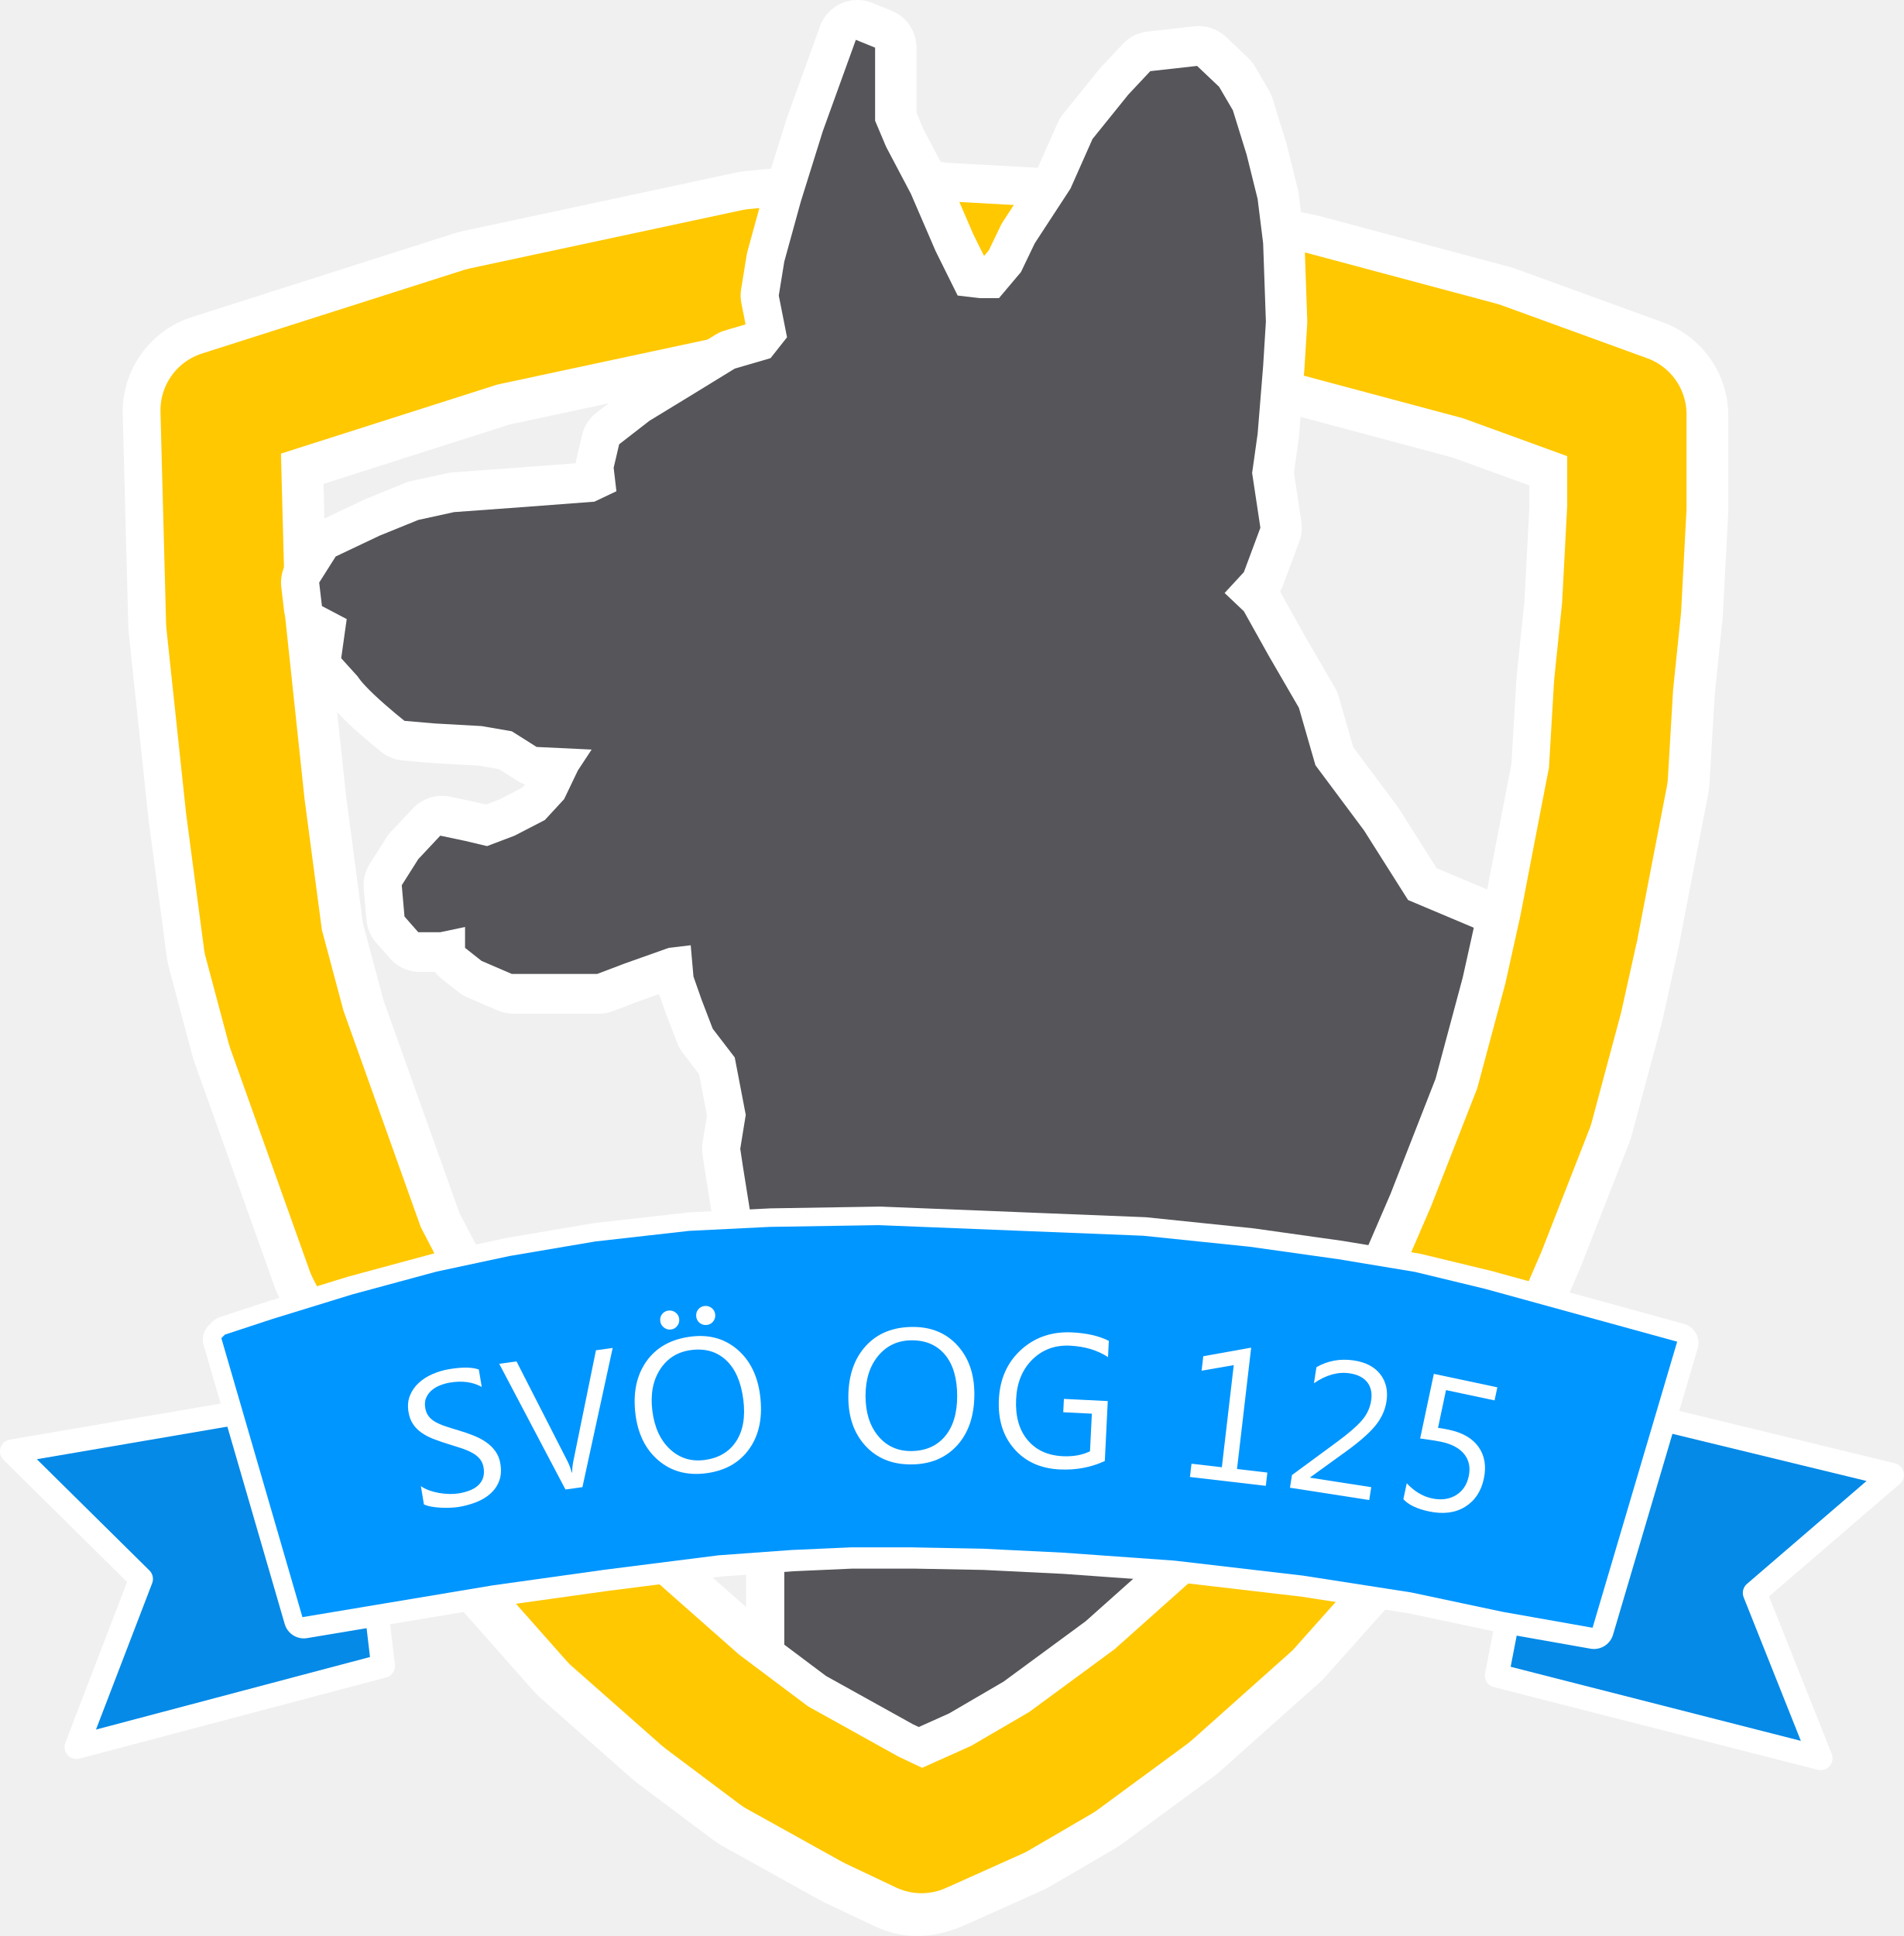
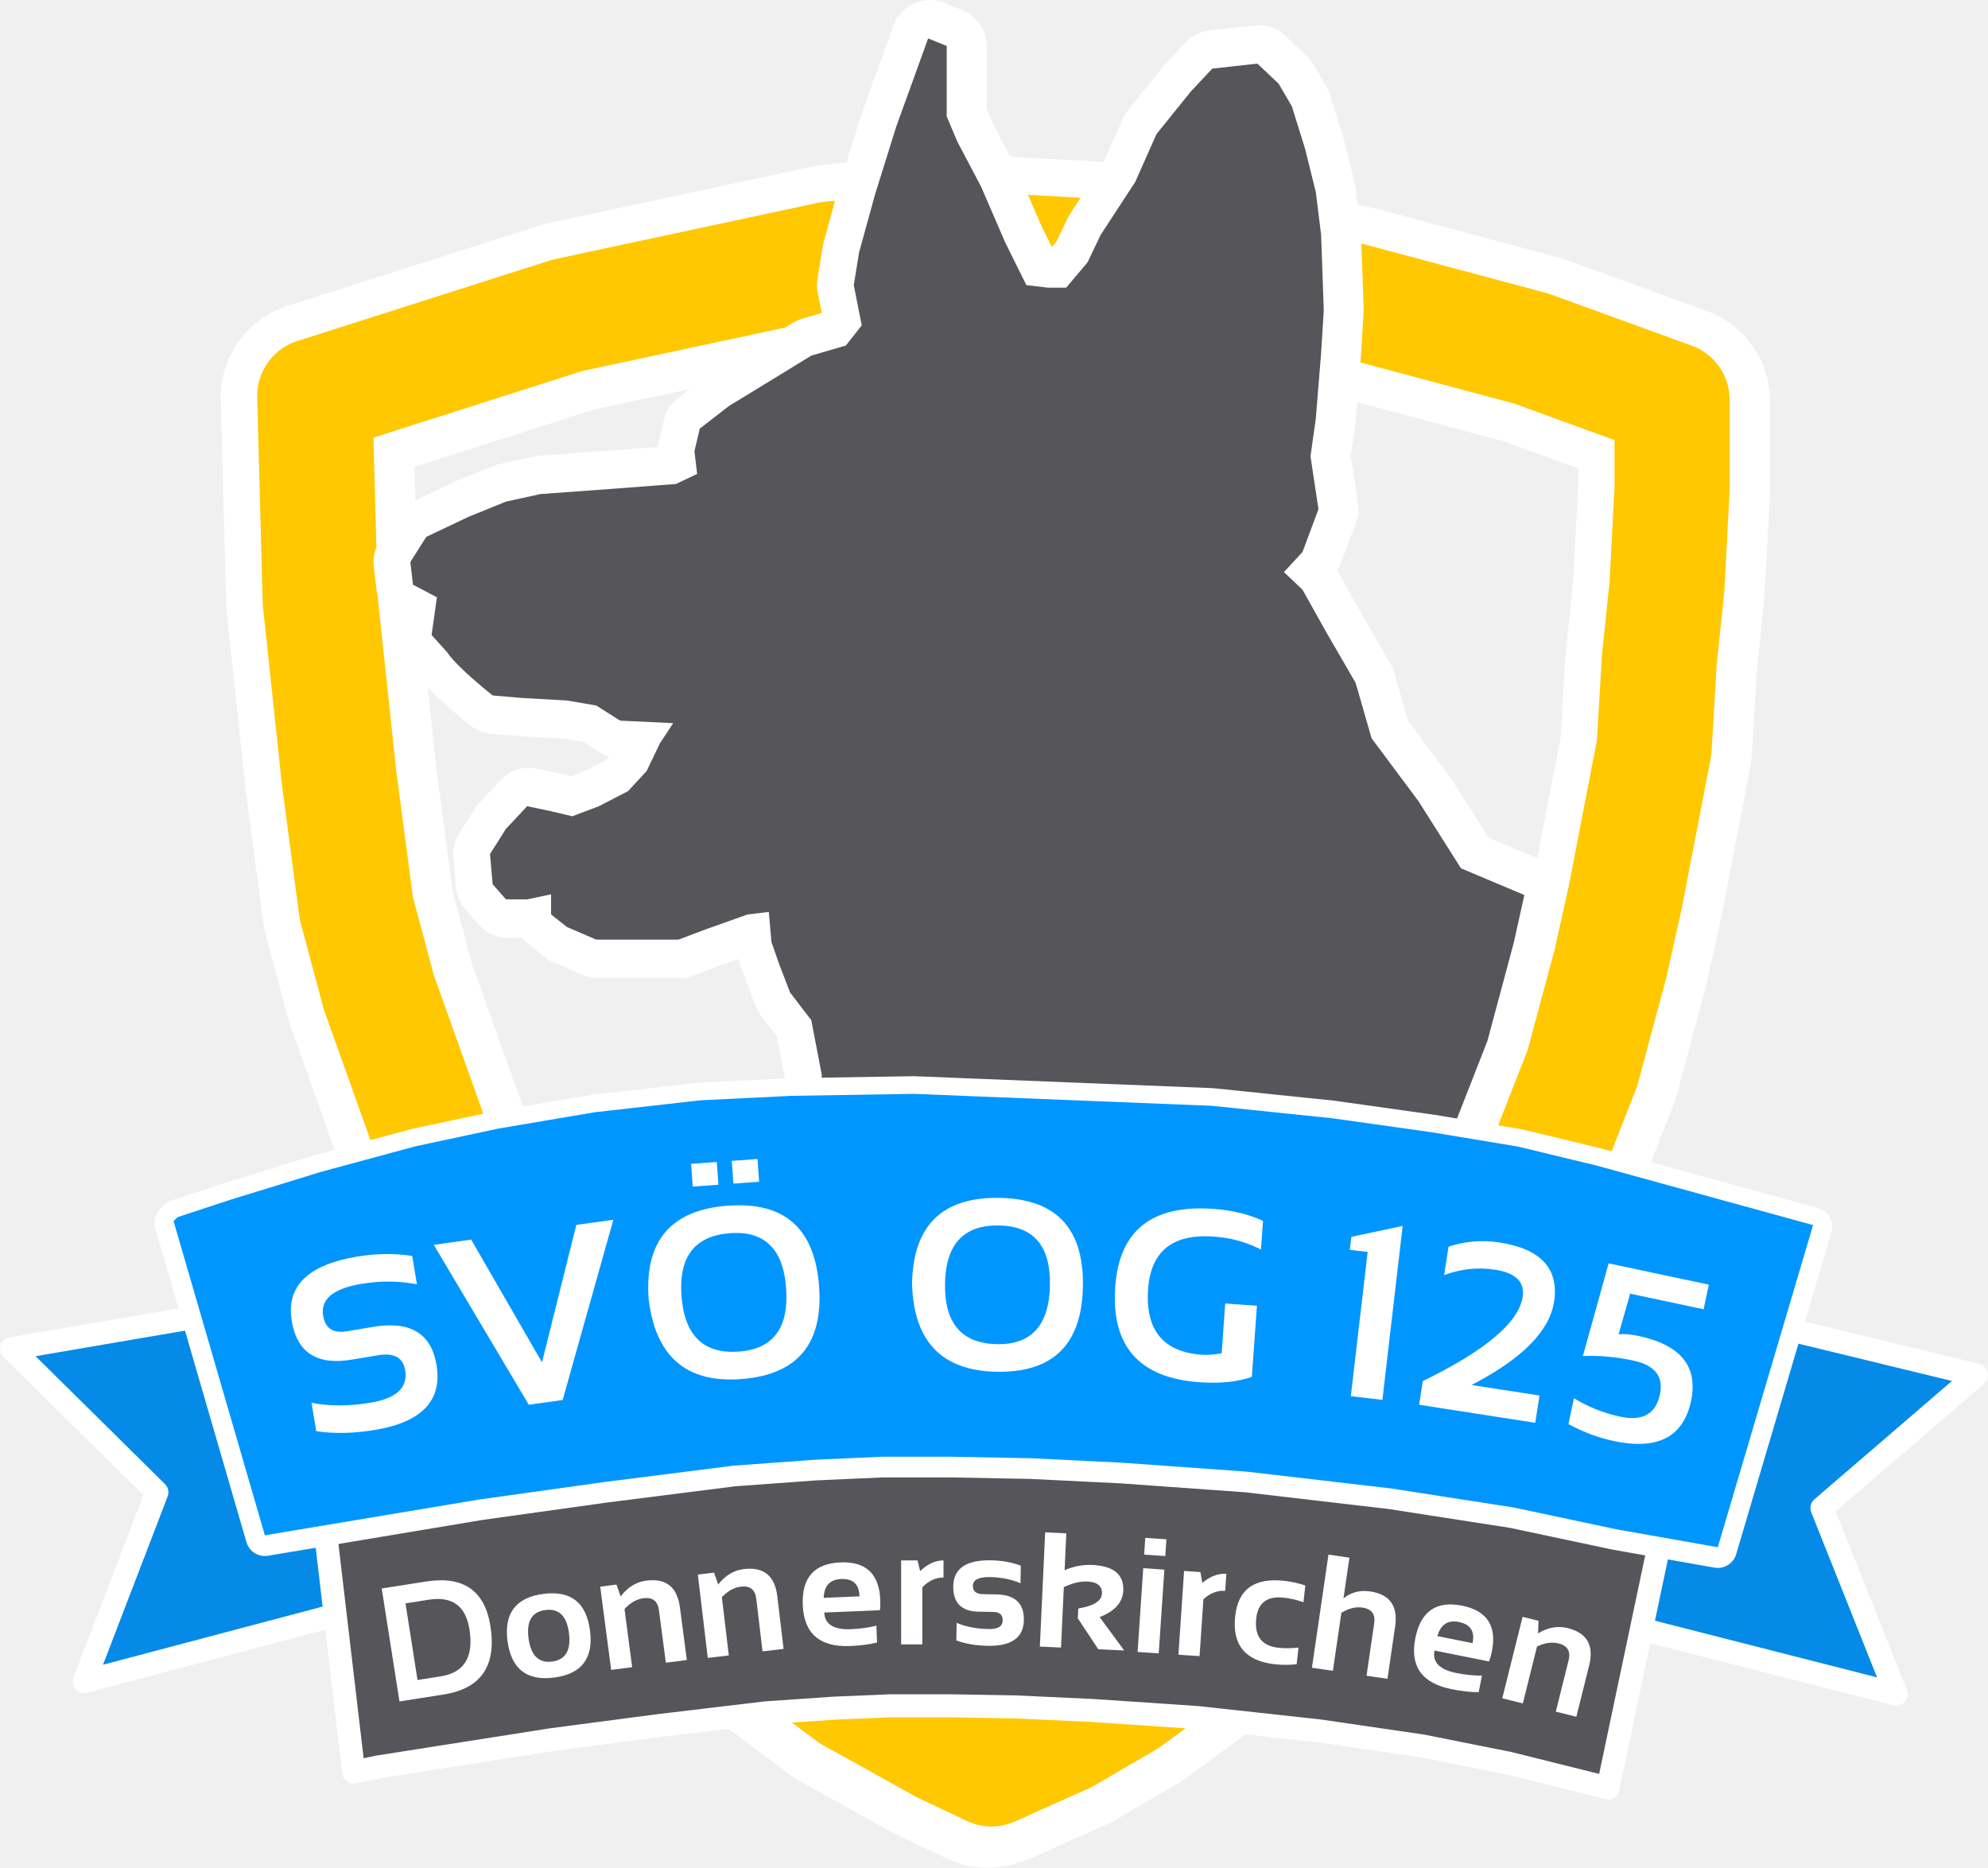
- <svg xmlns="http://www.w3.org/2000/svg" version="1.1" baseProfile="full" width="239.326" height="243.326" viewBox="0 0 239.33 243.33" enable-background="new 0 0 239.33 243.33" xml:space="preserve">
-   <path fill="none" stroke-width="25" stroke-linejoin="round" stroke="#FFFFFF" stroke-opacity="1" d="M 27.921,51.761L 28.628,78.414L 31.087,101.511L 33.337,118.511L 36.254,129.427L 46.254,157.427L 55.254,174.761L 66.754,192.261L 77.087,203.927L 88.42,213.927L 97.754,220.927L 109.754,227.594L 116.087,230.594L 125.754,226.261L 133.754,221.594L 145.087,213.261L 157.42,202.261L 168.42,189.927L 176.42,175.594L 180.754,169.261L 187.087,154.594L 193.087,139.261L 196.754,125.594L 198.754,116.594L 200.42,107.927L 202.42,97.594L 203.087,86.261L 204.087,76.594L 204.754,63.927L 204.754,54.594L 204.754,52.261L 186.42,45.594L 162.754,39.261L 151.087,36.927L 140.754,35.261L 130.087,33.594L 118.087,32.927L 112.42,32.261L 95.087,33.927L 60.837,41.261L 27.921,51.761 Z " />
-   <path fill="none" stroke-width="15" stroke-linejoin="round" stroke="#FFC800" stroke-opacity="1" d="M 27.67,51.578L 28.378,78.231L 30.837,101.329L 33.087,118.329L 36.004,129.245L 46.004,157.245L 55.004,174.579L 66.504,192.079L 76.837,203.745L 88.17,213.745L 97.504,220.745L 109.504,227.412L 115.837,230.412L 125.504,226.079L 133.504,221.412L 144.837,213.079L 157.17,202.079L 168.17,189.745L 176.17,175.412L 180.504,169.079L 186.837,154.412L 192.837,139.079L 196.504,125.412L 198.504,116.412L 200.17,107.745L 202.17,97.412L 202.837,86.079L 203.837,76.412L 204.504,63.745L 204.504,54.412L 204.504,52.079L 186.17,45.412L 162.504,39.079L 150.837,36.745L 140.504,35.079L 129.837,33.412L 117.837,32.745L 112.17,32.079L 94.837,33.745L 60.587,41.079L 27.67,51.578 Z " />
-   <path fill="none" stroke-width="10" stroke-linejoin="round" stroke="#FFFFFF" stroke-opacity="1" d="M 99.217,223.988L 117.292,230.988L 161.528,199.488L 176.749,165.988L 189.628,148.172L 191.019,139.488L 194.73,125.36L 185.505,116.614L 177.203,113.116L 171.668,104.371L 165.556,96.172L 163.48,88.957L 159.675,82.398L 156.562,76.822L 154.14,74.527L 156.562,71.903L 158.637,66.328L 157.599,59.441L 158.291,54.522L 158.983,45.995L 159.329,40.419L 158.983,30.581L 158.291,25.006L 156.908,19.43L 155.178,13.855L 153.448,10.903L 150.681,8.28L 144.8,8.936L 142.032,11.887L 137.535,17.463L 134.767,23.694L 130.27,30.581L 128.54,34.188L 125.773,37.468L 123.351,37.468L 120.584,37.14L 117.816,31.565L 114.703,24.35L 111.589,18.446L 110.206,15.167L 110.206,8.608L 110.206,5.984L 107.784,5L 103.633,16.479L 100.865,25.334L 98.79,32.877L 98.098,37.14L 99.135,42.387L 97.06,45.011L 92.563,46.323L 86.682,49.93L 81.838,52.882L 78.033,55.833L 77.341,58.785L 77.687,61.736L 74.92,63.048L 66.271,63.704L 57.277,64.36L 52.779,65.344L 47.936,67.312L 42.401,69.936L 40.326,73.215L 40.672,76.166L 43.785,77.806L 43.093,82.726L 45.169,85.021C 45.169,85.021 45.515,85.677 47.245,87.317C 48.974,88.957 51.05,90.597 51.05,90.597L 54.855,90.924L 60.736,91.252L 64.541,91.908L 67.655,93.876L 74.574,94.204L 72.844,96.828L 71.114,100.435L 68.693,103.059L 64.887,105.027L 61.428,106.338L 58.66,105.683L 55.547,105.027L 52.779,107.978L 50.704,111.258L 51.05,115.193L 52.779,117.161L 55.547,117.161L 58.66,116.505L 58.66,119.129L 60.736,120.769L 64.541,122.408L 70.077,122.408L 75.266,122.408L 78.725,121.097L 84.26,119.129L 87.028,118.801L 87.374,122.736L 88.411,125.688L 89.795,129.295L 92.563,132.903L 93.946,140.118L 93.254,144.381L 93.6,146.677L 95.33,157.5L 93.946,169.306L 95.33,179.8L 96.714,190.951L 98.79,196.854L 98.79,206.693L 96.945,218.936L 99.217,223.988 Z " />
-   <path fill="#55555A" fill-opacity="1" stroke-width="0.2" stroke-linejoin="round" d="M 99.014,223.994L 117.089,230.994L 161.326,199.494L 176.547,165.994L 189.425,148.178L 190.817,139.494L 194.528,125.366L 185.303,116.62L 177,113.122L 171.465,104.376L 165.354,96.178L 163.278,88.963L 159.473,82.403L 156.359,76.828L 153.938,74.533L 156.359,71.909L 158.435,66.334L 157.397,59.447L 158.089,54.527L 158.781,46.001L 159.127,40.425L 158.781,30.587L 158.089,25.011L 156.705,19.436L 154.976,13.861L 153.246,10.909L 150.478,8.286L 144.597,8.942L 141.83,11.893L 137.333,17.468L 134.565,23.7L 130.068,30.587L 128.338,34.194L 125.571,37.474L 123.149,37.474L 120.381,37.146L 117.614,31.57L 114.501,24.355L 111.387,18.452L 110.003,15.173L 110.003,8.614L 110.003,5.99L 107.582,5.006L 103.43,16.484L 100.663,25.339L 98.587,32.882L 97.895,37.146L 98.933,42.393L 96.858,45.017L 92.36,46.328L 86.479,49.936L 81.636,52.888L 77.831,55.839L 77.139,58.791L 77.485,61.742L 74.717,63.054L 66.069,63.71L 57.074,64.366L 52.577,65.35L 47.734,67.317L 42.199,69.941L 40.123,73.221L 40.469,76.172L 43.583,77.812L 42.891,82.731L 44.967,85.027C 44.967,85.027 45.312,85.683 47.042,87.323C 48.772,88.963 50.847,90.602 50.847,90.602L 54.653,90.93L 60.534,91.258L 64.339,91.914L 67.453,93.882L 74.371,94.21L 72.642,96.834L 70.912,100.441L 68.49,103.065L 64.685,105.032L 61.226,106.344L 58.458,105.688L 55.345,105.032L 52.577,107.984L 50.502,111.264L 50.847,115.199L 52.577,117.167L 55.345,117.167L 58.458,116.511L 58.458,119.135L 60.534,120.774L 64.339,122.414L 69.874,122.414L 75.063,122.414L 78.523,121.102L 84.058,119.135L 86.825,118.807L 87.171,122.742L 88.209,125.694L 89.593,129.301L 92.36,132.909L 93.744,140.124L 93.052,144.387L 93.398,146.683L 95.128,157.505L 93.744,169.312L 95.128,179.806L 96.512,190.957L 98.587,196.86L 98.587,206.699L 96.742,218.942L 99.014,223.994 Z " />
-   <path fill="none" stroke-width="25" stroke-linejoin="round" stroke="#FFFFFF" stroke-opacity="1" d="M 66.016,192.493L 76.349,204.16L 87.682,214.16L 97.016,221.16L 109.016,227.826L 115.349,230.826L 125.016,226.493L 133.016,221.826L 144.349,213.493L 156.682,202.493L 167.682,190.16L 175.682,175.826L 180.016,169.493L 186.349,154.826L 192.349,139.493L 196.016,125.826L 198.016,116.826" />
-   <path fill="none" stroke-width="15" stroke-linejoin="round" stroke="#FFC800" stroke-opacity="1" d="M 66.501,192.117L 76.835,203.784L 88.168,213.784L 97.501,220.784L 109.501,227.451L 115.835,230.451L 125.501,226.117L 133.501,221.451L 144.835,213.117L 157.168,202.117L 168.168,189.784L 176.168,175.451L 180.501,169.117L 186.835,154.451L 192.835,139.117L 196.501,125.451L 198.501,116.451" />
-   <path fill="#058AE7" fill-opacity="1" stroke-width="3" stroke-linejoin="round" stroke="#FFFFFF" stroke-opacity="1" d="M 48.153,209.383L 44.096,175.132L 1.5,182.42L 17.727,198.452L 9.614,219.586L 48.153,209.383 Z " />
-   <path fill="#058AE7" fill-opacity="1" stroke-width="3" stroke-linejoin="round" stroke="#FFFFFF" stroke-opacity="1" d="M 228.857,220.984L 220.579,200.21L 237.826,185.371L 195.052,174.984L 188.153,210.597L 228.857,220.984 Z " />
-   <path fill="#FFFFFF" fill-opacity="1" stroke-width="5" stroke-linejoin="round" stroke="#FFFFFF" stroke-opacity="1" d="M 28,168.358L 38.191,203.424L 48.555,201.694L 62.119,199.429L 76.159,197.466L 90.474,195.653L 99.613,194.988L 107.091,194.655L 114.9,194.655L 123.707,194.821L 133.843,195.32L 147.8,196.319L 163.935,198.201L 177.543,200.314L 189.067,202.758L 200.366,204.756L 211,168.801L 199.884,165.745L 186.858,162.163L 178.042,160.032L 168.396,158.434L 157.272,156.87L 143.871,155.485L 130.025,154.93L 116.9,154.404L 110.638,154.153L 96.955,154.373L 86.819,154.872L 75.021,156.204L 64.221,158.035L 55.029,159.999L 44.447,162.862L 34.355,165.969L 28.443,167.914L 28,168.358 Z " />
-   <path fill="#0096FF" fill-opacity="1" stroke-width="0.2" stroke-linejoin="round" d="M 27.826,168.188L 38.017,203.254L 48.381,201.524L 61.945,199.259L 75.985,197.297L 90.3,195.484L 99.439,194.818L 106.917,194.485L 114.726,194.485L 123.533,194.652L 133.669,195.151L 147.626,196.15L 163.761,198.031L 177.369,200.145L 188.893,202.589L 200.192,204.586L 210.826,168.632L 199.71,165.575L 186.684,161.993L 177.868,159.863L 168.223,158.264L 157.098,156.7L 143.697,155.316L 129.851,154.761L 116.726,154.235L 110.464,153.984L 96.781,154.203L 86.645,154.703L 74.847,156.034L 64.047,157.865L 54.855,159.83L 44.273,162.693L 34.181,165.799L 28.269,167.744" />
+ <svg xmlns="http://www.w3.org/2000/svg" version="1.1" baseProfile="full" width="259" height="243.326" viewBox="0 0 259.00 243.33" enable-background="new 0 0 259.00 243.33" xml:space="preserve">
+   <path fill="none" stroke-width="25" stroke-linejoin="round" stroke="#FFFFFF" stroke-opacity="1" d="M 41.257,51.761L 41.965,78.414L 44.424,101.511L 46.674,118.511L 49.59,129.427L 59.59,157.427L 68.591,174.761L 80.091,192.261L 90.424,203.927L 101.757,213.927L 111.091,220.927L 123.091,227.594L 129.424,230.594L 139.091,226.261L 147.091,221.594L 158.424,213.261L 170.757,202.261L 181.757,189.927L 189.757,175.594L 194.091,169.261L 200.424,154.594L 206.424,139.261L 210.091,125.594L 212.091,116.594L 213.757,107.927L 215.757,97.594L 216.424,86.261L 217.424,76.594L 218.091,63.927L 218.091,54.594L 218.091,52.261L 199.757,45.594L 176.091,39.261L 164.424,36.927L 154.091,35.261L 143.424,33.594L 131.424,32.927L 125.757,32.261L 108.424,33.927L 74.174,41.261L 41.257,51.761 Z " />
+   <path fill="none" stroke-width="15" stroke-linejoin="round" stroke="#FFC800" stroke-opacity="1" d="M 41.007,51.578L 41.715,78.231L 44.174,101.329L 46.424,118.329L 49.34,129.245L 59.34,157.245L 68.341,174.579L 79.841,192.079L 90.174,203.745L 101.507,213.745L 110.84,220.745L 122.84,227.412L 129.174,230.412L 138.84,226.079L 146.84,221.412L 158.174,213.079L 170.507,202.079L 181.507,189.745L 189.507,175.412L 193.84,169.079L 200.174,154.412L 206.174,139.079L 209.84,125.412L 211.84,116.412L 213.507,107.745L 215.507,97.412L 216.174,86.079L 217.174,76.412L 217.84,63.745L 217.84,54.412L 217.84,52.079L 199.507,45.412L 175.84,39.079L 164.174,36.745L 153.84,35.079L 143.174,33.412L 131.174,32.745L 125.507,32.079L 108.174,33.745L 73.924,41.079L 41.007,51.578 Z " />
+   <path fill="none" stroke-width="10" stroke-linejoin="round" stroke="#FFFFFF" stroke-opacity="1" d="M 112.554,223.988L 130.629,230.988L 174.865,199.488L 190.086,165.988L 202.965,148.172L 204.356,139.488L 208.067,125.36L 198.842,116.614L 190.54,113.116L 185.005,104.371L 178.893,96.172L 176.817,88.957L 173.012,82.398L 169.898,76.823L 167.477,74.527L 169.898,71.903L 171.974,66.328L 170.936,59.441L 171.628,54.522L 172.32,45.995L 172.666,40.419L 172.32,30.581L 171.628,25.006L 170.244,19.43L 168.515,13.855L 166.785,10.903L 164.017,8.28L 158.136,8.936L 155.369,11.887L 150.872,17.463L 148.104,23.694L 143.607,30.581L 141.877,34.188L 139.11,37.468L 136.688,37.468L 133.921,37.14L 131.153,31.565L 128.04,24.35L 124.926,18.447L 123.542,15.167L 123.542,8.608L 123.542,5.984L 121.121,5L 116.97,16.479L 114.202,25.334L 112.126,32.877L 111.435,37.14L 112.472,42.387L 110.397,45.011L 105.9,46.323L 100.018,49.93L 95.175,52.882L 91.37,55.833L 90.678,58.785L 91.024,61.737L 88.257,63.048L 79.608,63.704L 70.614,64.36L 66.116,65.344L 61.273,67.312L 55.738,69.935L 53.663,73.215L 54.008,76.167L 57.122,77.806L 56.43,82.726L 58.506,85.021C 58.506,85.021 58.852,85.677 60.581,87.317C 62.311,88.957 64.387,90.597 64.387,90.597L 68.192,90.925L 74.073,91.252L 77.878,91.908L 80.992,93.876L 87.911,94.204L 86.181,96.828L 84.451,100.435L 82.03,103.059L 78.224,105.027L 74.765,106.338L 71.997,105.683L 68.884,105.027L 66.116,107.978L 64.041,111.258L 64.387,115.193L 66.116,117.161L 68.884,117.161L 71.997,116.505L 71.997,119.129L 74.073,120.768L 77.878,122.408L 83.413,122.408L 88.602,122.408L 92.062,121.096L 97.597,119.129L 100.364,118.801L 100.71,122.736L 101.748,125.688L 103.132,129.295L 105.9,132.903L 107.283,140.118L 106.591,144.381L 106.937,146.677L 108.667,157.499L 107.283,169.306L 108.667,179.8L 110.051,190.951L 112.126,196.854L 112.126,206.693L 110.281,218.936L 112.554,223.988 Z " />
+   <path fill="#55555A" fill-opacity="1" stroke-width="0.2" stroke-linejoin="round" d="M 112.351,223.994L 130.426,230.994L 174.663,199.494L 189.884,165.994L 202.762,148.178L 204.153,139.494L 207.865,125.366L 198.64,116.62L 190.337,113.122L 184.802,104.377L 178.691,96.178L 176.615,88.963L 172.81,82.404L 169.696,76.828L 167.275,74.533L 169.696,71.909L 171.772,66.334L 170.734,59.447L 171.426,54.527L 172.118,46.001L 172.464,40.425L 172.118,30.587L 171.426,25.011L 170.042,19.436L 168.312,13.861L 166.583,10.909L 163.815,8.286L 157.934,8.942L 155.167,11.893L 150.669,17.468L 147.902,23.7L 143.405,30.587L 141.675,34.194L 138.907,37.474L 136.486,37.474L 133.718,37.146L 130.951,31.571L 127.837,24.355L 124.724,18.452L 123.34,15.173L 123.34,8.614L 123.34,5.99L 120.919,5.006L 116.767,16.484L 114,25.339L 111.924,32.882L 111.232,37.146L 112.27,42.393L 110.194,45.017L 105.697,46.329L 99.816,49.936L 94.973,52.888L 91.168,55.839L 90.476,58.791L 90.822,61.742L 88.054,63.054L 79.406,63.71L 70.411,64.366L 65.914,65.35L 61.071,67.318L 55.536,69.941L 53.46,73.221L 53.806,76.172L 56.919,77.812L 56.228,82.731L 58.303,85.027C 58.303,85.027 58.649,85.683 60.379,87.323C 62.109,88.963 64.184,90.603 64.184,90.603L 67.99,90.93L 73.871,91.258L 77.676,91.914L 80.789,93.882L 87.708,94.21L 85.978,96.834L 84.249,100.441L 81.827,103.065L 78.022,105.032L 74.562,106.344L 71.795,105.688L 68.681,105.032L 65.914,107.984L 63.838,111.264L 64.184,115.199L 65.914,117.167L 68.681,117.167L 71.795,116.511L 71.795,119.135L 73.871,120.774L 77.676,122.414L 83.211,122.414L 88.4,122.414L 91.859,121.102L 97.395,119.135L 100.162,118.807L 100.508,122.742L 101.546,125.694L 102.93,129.301L 105.697,132.909L 107.081,140.124L 106.389,144.387L 106.735,146.683L 108.465,157.505L 107.081,169.312L 108.465,179.806L 109.848,190.957L 111.924,196.86L 111.924,206.699L 110.079,218.942L 112.351,223.994 Z " />
+   <path fill="none" stroke-width="25" stroke-linejoin="round" stroke="#FFFFFF" stroke-opacity="1" d="M 79.353,192.493L 89.686,204.16L 101.019,214.16L 110.353,221.16L 122.353,227.826L 128.686,230.826L 138.353,226.493L 146.353,221.826L 157.686,213.493L 170.019,202.493L 181.019,190.16L 189.019,175.826L 193.352,169.493L 199.686,154.826L 205.686,139.493L 209.352,125.826L 211.352,116.826" />
+   <path fill="none" stroke-width="15" stroke-linejoin="round" stroke="#FFC800" stroke-opacity="1" d="M 79.838,192.117L 90.171,203.784L 101.505,213.784L 110.838,220.784L 122.838,227.451L 129.172,230.451L 138.838,226.117L 146.838,221.451L 158.172,213.117L 170.505,202.117L 181.505,189.784L 189.505,175.451L 193.838,169.117L 200.172,154.451L 206.172,139.117L 209.838,125.451L 211.838,116.451" />
+   <path fill="#058AE7" fill-opacity="1" stroke-width="3" stroke-linejoin="round" stroke="#FFFFFF" stroke-opacity="1" d="M 55.954,207.17L 51.218,167.191L 1.5,175.698L 20.44,194.411L 10.97,219.078L 55.954,207.17 Z " />
+   <path fill="#058AE7" fill-opacity="1" stroke-width="3" stroke-linejoin="round" stroke="#FFFFFF" stroke-opacity="1" d="M 247.032,220.71L 237.368,196.462L 257.5,179.142L 207.573,167.018L 199.521,208.586L 247.032,220.71 Z " />
+   <path fill="#55555A" fill-opacity="1" stroke-width="3" stroke-linejoin="round" stroke="#FFFFFF" stroke-opacity="1" d="M 42.127,197.281L 46.075,230.865L 49.297,230.191L 50.639,229.98L 51.71,229.812L 52.905,229.624L 54.395,229.39L 56.197,229.107L 57.669,228.875L 58.608,228.728L 62.79,228.071L 71.927,226.636L 85.713,224.823L 99.77,223.148L 108.743,222.532L 116.085,222.225L 123.754,222.225L 132.401,222.379L 142.354,222.84L 156.059,223.763L 171.902,225.501L 185.264,227.454L 196.579,229.711L 209.486,232.931L 217.186,196.413L 208.386,192.894L 194.307,190.474L 185.754,190.237L 176.283,188.76L 165.359,187.315L 152.2,186.036L 138.605,185.524L 125.718,185.038L 119.569,184.806L 106.133,185.009L 96.18,185.47L 84.596,186.7L 73.991,188.392L 64.965,190.207L 54.396,191.134L 44.717,192.894L 41.637,195.093C 41.099,195.268 42.118,197.292 42.127,197.281 Z " />
+   <path fill="#FFFFFF" fill-opacity="1" stroke-width="5" stroke-linejoin="round" stroke="#FFFFFF" stroke-opacity="1" d="M 22.611,159.284L 34.507,200.214L 46.603,198.194L 62.435,195.551L 78.823,193.26L 95.532,191.144L 106.199,190.367L 114.927,189.978L 124.042,189.978L 134.321,190.173L 146.152,190.756L 162.444,191.921L 181.277,194.118L 197.16,196.584L 210.61,199.437L 223.798,201.768L 236.211,159.802L 223.236,156.234L 208.032,152.053L 197.742,149.567L 186.484,147.7L 173.499,145.875L 157.857,144.259L 141.696,143.612L 126.377,142.998L 119.067,142.705L 103.096,142.961L 91.265,143.544L 77.495,145.098L 64.888,147.235L 54.16,149.528L 41.809,152.87L 30.028,156.496L 23.129,158.766L 22.611,159.284 Z " />
+   <path fill="#0096FF" fill-opacity="1" stroke-width="0.2" stroke-linejoin="round" d="M 22.611,159.086L 34.507,200.016L 39.896,199.116L 46.603,197.996L 54.835,196.622L 62.435,195.353L 78.823,193.062L 95.532,190.946L 106.199,190.169L 114.927,189.78L 124.042,189.78L 134.321,189.975L 146.152,190.557L 162.444,191.723L 181.277,193.92L 197.16,196.386L 210.61,199.239L 223.799,201.57L 236.211,159.604L 223.236,156.036L 208.032,151.855L 197.742,149.369L 186.484,147.502L 173.499,145.677L 157.857,144.061L 141.696,143.414L 126.377,142.8L 119.067,142.507L 103.096,142.763L 91.265,143.346L 77.495,144.9L 64.888,147.037L 54.16,149.33L 41.809,152.671L 30.028,156.298L 23.129,158.568" />
  <g>
-     <path fill="#FFFFFF" fill-opacity="1" stroke-width="0.2" stroke-linejoin="round" d="M 53.288,189.081L 52.906,186.791C 53.212,187.004 53.567,187.182 53.968,187.327C 54.37,187.471 54.786,187.58 55.217,187.652C 55.647,187.725 56.074,187.766 56.497,187.775C 56.921,187.784 57.306,187.76 57.654,187.702C 58.855,187.501 59.714,187.124 60.229,186.57C 60.745,186.017 60.932,185.313 60.789,184.46C 60.715,184.016 60.551,183.646 60.298,183.348C 60.044,183.051 59.72,182.796 59.326,182.583C 58.932,182.37 58.475,182.178 57.956,182.007C 57.437,181.837 56.879,181.661 56.281,181.479C 55.65,181.283 55.057,181.078 54.503,180.863C 53.949,180.649 53.455,180.393 53.022,180.096C 52.588,179.798 52.226,179.439 51.937,179.018C 51.648,178.598 51.452,178.081 51.349,177.466C 51.224,176.714 51.283,176.032 51.526,175.42C 51.77,174.808 52.136,174.276 52.623,173.825C 53.11,173.373 53.689,173.001 54.36,172.708C 55.031,172.414 55.73,172.207 56.458,172.086C 58.115,171.809 59.359,171.826 60.192,172.135L 60.557,174.321C 59.441,173.696 58.112,173.513 56.568,173.771C 56.141,173.842 55.722,173.959 55.311,174.121C 54.9,174.283 54.545,174.496 54.246,174.759C 53.948,175.022 53.721,175.333 53.566,175.694C 53.411,176.054 53.372,176.468 53.45,176.937C 53.521,177.359 53.661,177.71 53.872,177.99C 54.082,178.271 54.364,178.511 54.716,178.712C 55.069,178.913 55.489,179.095 55.975,179.259C 56.461,179.422 57.019,179.597 57.648,179.784C 58.295,179.975 58.914,180.186 59.503,180.419C 60.092,180.651 60.621,180.93 61.091,181.254C 61.561,181.579 61.953,181.959 62.269,182.394C 62.585,182.829 62.795,183.354 62.897,183.967C 63.033,184.781 62.986,185.497 62.756,186.114C 62.525,186.732 62.165,187.263 61.674,187.708C 61.183,188.152 60.591,188.512 59.898,188.789C 59.206,189.066 58.461,189.27 57.664,189.403C 57.398,189.448 57.066,189.48 56.669,189.499C 56.272,189.519 55.863,189.518 55.441,189.499C 55.02,189.479 54.617,189.435 54.233,189.366C 53.849,189.297 53.534,189.202 53.288,189.081 Z " />
-     <path fill="#FFFFFF" fill-opacity="1" stroke-width="0.2" stroke-linejoin="round" d="M 77.016,169.419L 73.214,186.914L 71.082,187.212L 62.755,171.413L 64.927,171.109L 71.34,183.663C 71.545,184.068 71.725,184.544 71.88,185.09L 71.924,185.084C 71.922,184.612 71.978,184.096 72.094,183.534L 74.914,169.713L 77.016,169.419 Z " />
-     <path fill="#FFFFFF" fill-opacity="1" stroke-width="0.2" stroke-linejoin="round" d="M 88.732,185.173C 86.376,185.471 84.391,184.935 82.777,183.564C 81.163,182.194 80.199,180.267 79.885,177.785C 79.547,175.116 79.999,172.896 81.243,171.124C 82.487,169.353 84.352,168.309 86.84,167.994C 89.134,167.704 91.08,168.241 92.678,169.606C 94.276,170.971 95.233,172.899 95.548,175.389C 95.891,178.095 95.443,180.326 94.205,182.081C 92.967,183.837 91.143,184.867 88.732,185.173 Z M 86.909,169.679C 85.196,169.896 83.884,170.709 82.975,172.116C 82.066,173.524 81.743,175.264 82.005,177.335C 82.267,179.403 82.999,181.002 84.202,182.131C 85.405,183.26 86.846,183.718 88.525,183.506C 90.315,183.279 91.65,182.499 92.53,181.165C 93.409,179.831 93.712,178.083 93.438,175.921C 93.157,173.703 92.439,172.053 91.284,170.97C 90.129,169.886 88.67,169.456 86.909,169.679 Z M 88.862,166.529C 88.537,166.57 88.243,166.492 87.98,166.296C 87.717,166.1 87.563,165.829 87.519,165.482C 87.477,165.144 87.555,164.848 87.753,164.594C 87.951,164.34 88.212,164.192 88.534,164.151C 88.876,164.108 89.179,164.186 89.442,164.386C 89.706,164.585 89.859,164.85 89.9,165.18C 89.942,165.512 89.865,165.809 89.667,166.071C 89.47,166.333 89.201,166.486 88.862,166.529 Z M 84.356,167.099C 84.022,167.142 83.721,167.059 83.455,166.851C 83.19,166.642 83.036,166.377 82.996,166.055C 82.953,165.717 83.031,165.421 83.229,165.167C 83.427,164.913 83.69,164.765 84.017,164.723C 84.345,164.682 84.643,164.76 84.911,164.96C 85.18,165.159 85.335,165.423 85.376,165.753C 85.419,166.085 85.338,166.383 85.136,166.645C 84.934,166.908 84.674,167.059 84.356,167.099 Z " />
-     <path fill="#FFFFFF" fill-opacity="1" stroke-width="0.2" stroke-linejoin="round" d="M 114.488,184.059C 112.113,184.059 110.212,183.277 108.783,181.715C 107.354,180.152 106.64,178.12 106.64,175.618C 106.64,172.927 107.368,170.782 108.824,169.181C 110.28,167.579 112.262,166.779 114.77,166.779C 117.082,166.779 118.945,167.556 120.359,169.111C 121.773,170.666 122.48,172.699 122.48,175.209C 122.48,177.936 121.755,180.093 120.307,181.679C 118.858,183.266 116.918,184.059 114.488,184.059 Z M 114.627,168.459C 112.9,168.459 111.497,169.1 110.418,170.382C 109.339,171.665 108.8,173.35 108.8,175.438C 108.8,177.522 109.325,179.201 110.377,180.472C 111.428,181.743 112.8,182.379 114.492,182.379C 116.297,182.379 117.72,181.772 118.76,180.56C 119.8,179.348 120.32,177.651 120.32,175.471C 120.32,173.236 119.815,171.509 118.805,170.289C 117.795,169.069 116.402,168.459 114.627,168.459 Z " />
-     <path fill="#FFFFFF" fill-opacity="1" stroke-width="0.2" stroke-linejoin="round" d="M 138.879,183.628C 137.147,184.436 135.25,184.79 133.188,184.688C 130.79,184.57 128.889,183.706 127.484,182.096C 126.079,180.486 125.439,178.415 125.564,175.883C 125.691,173.299 126.624,171.219 128.363,169.642C 130.101,168.066 132.241,167.34 134.783,167.466C 136.626,167.557 138.159,167.911 139.383,168.529L 139.282,170.571C 137.961,169.705 136.37,169.226 134.509,169.134C 132.627,169.042 131.051,169.618 129.784,170.863C 128.516,172.109 127.831,173.769 127.729,175.844C 127.623,177.984 128.097,179.692 129.149,180.969C 130.201,182.246 131.68,182.932 133.585,183.026C 134.891,183.09 136.035,182.885 137.017,182.41L 137.25,177.679L 133.654,177.502L 133.737,175.824L 139.25,176.096L 138.879,183.628 Z " />
-     <path fill="#FFFFFF" fill-opacity="1" stroke-width="0.2" stroke-linejoin="round" d="M 159.116,186.751L 149.581,185.639L 149.776,183.97L 153.59,184.415L 155.087,171.579L 151.045,172.278L 151.257,170.461L 157.276,169.381L 155.497,184.637L 159.311,185.082L 159.116,186.751 Z " />
-     <path fill="#FFFFFF" fill-opacity="1" stroke-width="0.2" stroke-linejoin="round" d="M 172.117,188.535L 162.156,186.988L 162.403,185.398L 168.016,181.268C 169.447,180.218 170.491,179.32 171.15,178.575C 171.808,177.829 172.21,176.987 172.356,176.048C 172.502,175.11 172.343,174.341 171.879,173.743C 171.415,173.145 170.683,172.768 169.683,172.612C 168.215,172.385 166.71,172.798 165.168,173.854L 165.481,171.835C 166.93,171.01 168.51,170.73 170.222,170.996C 171.697,171.225 172.795,171.806 173.515,172.737C 174.236,173.669 174.492,174.809 174.282,176.158C 174.116,177.23 173.658,178.231 172.911,179.161C 172.163,180.091 170.907,181.194 169.142,182.471L 164.697,185.682L 164.69,185.727L 172.368,186.919L 172.117,188.535 Z " />
-     <path fill="#FFFFFF" fill-opacity="1" stroke-width="0.2" stroke-linejoin="round" d="M 176.409,188.424L 176.832,186.428C 177.786,187.448 178.841,188.081 179.998,188.327C 181.157,188.572 182.161,188.441 183.009,187.932C 183.856,187.423 184.396,186.626 184.626,185.54C 184.855,184.459 184.67,183.538 184.069,182.778C 183.469,182.019 182.49,181.495 181.133,181.207C 180.673,181.109 179.801,180.973 178.517,180.798L 180.239,172.676L 188.222,174.369L 187.873,176.012L 181.769,174.718L 180.763,179.461C 181.266,179.535 181.728,179.616 182.149,179.705C 183.878,180.072 185.121,180.801 185.879,181.892C 186.636,182.982 186.851,184.302 186.523,185.85C 186.183,187.452 185.395,188.633 184.159,189.393C 182.923,190.153 181.409,190.343 179.617,189.963C 178.105,189.642 177.036,189.129 176.409,188.424 Z " />
+     <path fill="#FFFFFF" fill-opacity="1" stroke-width="0.2" stroke-linejoin="round" d="M 41.201,186.455L 40.584,182.756C 42.931,183.209 45.495,183.203 48.276,182.739C 51.659,182.174 53.162,180.762 52.785,178.504C 52.511,176.86 51.335,176.211 49.257,176.558L 45.804,177.134C 41.294,177.888 38.695,176.209 38.009,172.099C 37.254,167.579 40.089,164.782 46.514,163.709C 48.979,163.298 51.376,163.268 53.702,163.62L 54.319,167.318C 51.976,166.865 49.571,166.844 47.105,167.255C 43.407,167.873 41.737,169.26 42.097,171.417C 42.372,173.061 43.402,173.734 45.187,173.436L 48.639,172.859C 53.44,172.058 56.183,173.712 56.869,177.822C 57.641,182.445 54.974,185.266 48.868,186.285C 46.087,186.749 43.531,186.806 41.201,186.455 Z " />
+     <path fill="#FFFFFF" fill-opacity="1" stroke-width="0.2" stroke-linejoin="round" d="M 79.909,158.905L 73.302,182.39L 68.89,183.007L 56.512,162.175L 61.384,161.494L 70.611,177.481L 75.081,159.58L 79.909,158.905 Z " />
+     <path fill="#FFFFFF" fill-opacity="1" stroke-width="0.2" stroke-linejoin="round" d="M 88.782,168.81C 89.16,173.993 91.649,176.416 96.251,176.081C 100.739,175.754 102.794,172.999 102.416,167.816C 102.045,162.716 99.615,160.33 95.127,160.657C 90.526,160.992 88.411,163.71 88.782,168.81 Z M 84.506,169.216C 83.955,161.663 87.409,157.615 94.865,157.072C 102.213,156.536 106.161,160.045 106.712,167.599C 107.259,175.109 103.859,179.131 96.512,179.667C 89.387,180.186 85.385,176.702 84.506,169.216 Z M 98.684,150.993L 98.9,153.955L 95.549,154.199L 95.333,151.237L 98.684,150.993 Z M 93.383,151.379L 93.599,154.341L 90.253,154.585L 90.037,151.623L 93.383,151.379 Z " />
+     <path fill="#FFFFFF" fill-opacity="1" stroke-width="0.2" stroke-linejoin="round" d="M 123.119,167.19C 123.02,172.386 125.278,175.028 129.89,175.115C 134.389,175.2 136.688,172.645 136.786,167.449C 136.883,162.336 134.682,159.738 130.182,159.653C 125.57,159.565 123.215,162.078 123.119,167.19 Z M 118.823,167.204C 118.966,159.632 122.775,155.917 130.25,156.058C 137.616,156.198 141.227,160.053 141.084,167.625C 140.941,175.154 137.188,178.849 129.822,178.709C 122.68,178.574 119.014,174.739 118.823,167.204 Z " />
+     <path fill="#FFFFFF" fill-opacity="1" stroke-width="0.2" stroke-linejoin="round" d="M 163.092,179.375C 161.24,180.034 158.963,180.267 156.26,180.074C 148.396,179.511 144.742,175.36 145.296,167.62C 145.82,160.295 150.081,156.919 158.081,157.491C 160.521,157.666 162.676,158.186 164.546,159.052L 164.278,162.792C 162.416,161.823 160.368,161.259 158.134,161.099C 152.784,160.716 149.933,162.992 149.58,167.926C 149.197,173.276 151.531,176.131 156.581,176.493C 157.329,176.546 158.189,176.482 159.161,176.301L 159.625,169.818L 163.755,170.113L 163.092,179.375 Z " />
+     <path fill="#FFFFFF" fill-opacity="1" stroke-width="0.2" stroke-linejoin="round" d="M 175.989,181.893L 178.18,163.1L 175.856,162.829L 176.054,161.136L 182.744,159.711L 180.101,182.372L 175.989,181.893 Z " />
+     <path fill="#FFFFFF" fill-opacity="1" stroke-width="0.2" stroke-linejoin="round" d="M 184.888,183.011L 185.368,179.923C 193.521,175.951 197.855,172.301 198.372,168.974C 198.675,167.021 197.488,165.836 194.81,165.42C 192.547,165.069 190.325,165.302 188.144,166.121L 188.719,162.415C 190.885,161.699 193.099,161.517 195.362,161.868C 200.767,162.707 203.134,165.288 202.463,169.609C 201.871,173.42 198.29,177.029 191.72,180.434L 200.568,181.808L 200.017,185.361L 184.888,183.011 Z " />
+     <path fill="#FFFFFF" fill-opacity="1" stroke-width="0.2" stroke-linejoin="round" d="M 209.577,164.592L 222.632,167.361L 221.951,170.57L 212.379,168.539L 210.872,173.842C 211.502,173.744 212.372,173.813 213.481,174.048C 218.985,175.215 221.261,178.041 220.311,182.524C 219.317,187.21 215.967,188.948 210.26,187.738C 208.222,187.305 206.249,186.568 204.34,185.526L 205.054,182.161C 206.94,183.307 208.953,184.107 211.092,184.561C 213.998,185.177 215.721,184.212 216.261,181.665C 216.758,179.321 215.604,177.851 212.8,177.256C 210.508,176.77 208.315,176.571 206.221,176.658L 209.577,164.592 Z " />
+   </g>
+   <g>
+     <path fill="#FFFFFF" fill-opacity="1" stroke-width="0.32" stroke-linejoin="round" d="M 57.431,218.389C 60.483,217.909 61.726,215.873 61.162,212.279C 60.681,209.219 58.915,207.928 55.864,208.408L 52.828,208.885L 54.395,218.866L 57.431,218.389 Z M 52.041,221.661L 49.729,206.945L 55.492,206.04C 60.363,205.275 63.163,207.212 63.892,211.85C 64.704,217.022 62.675,219.991 57.803,220.756L 52.041,221.661 Z " />
+     <path fill="#FFFFFF" fill-opacity="1" stroke-width="0.32" stroke-linejoin="round" d="M 68.856,213.413C 69.154,215.678 70.18,216.695 71.934,216.465C 73.69,216.234 74.419,214.986 74.121,212.721C 73.831,210.511 72.807,209.522 71.051,209.753C 69.297,209.983 68.566,211.203 68.856,213.413 Z M 66.122,213.813C 65.644,210.178 67.195,208.125 70.775,207.654C 74.356,207.183 76.385,208.765 76.863,212.401C 77.34,216.029 75.788,218.079 72.208,218.55C 68.643,219.019 66.615,217.44 66.122,213.813 Z " />
+     <path fill="#FFFFFF" fill-opacity="1" stroke-width="0.32" stroke-linejoin="round" d="M 79.622,217.555L 78.196,206.712L 80.311,206.433L 80.86,207.978C 81.761,206.782 82.875,206.096 84.204,205.921C 86.773,205.583 88.233,206.75 88.584,209.42L 89.484,216.258L 86.747,216.618L 85.848,209.78C 85.69,208.581 85.015,208.06 83.823,208.217C 82.936,208.334 82.115,208.803 81.362,209.624L 82.358,217.195L 79.622,217.555 Z " />
+     <path fill="#FFFFFF" fill-opacity="1" stroke-width="0.32" stroke-linejoin="round" d="M 92.209,215.992L 90.915,205.132L 93.033,204.88L 93.564,206.431C 94.479,205.246 95.602,204.574 96.932,204.415C 99.505,204.109 100.951,205.293 101.27,207.967L 102.086,214.815L 99.345,215.142L 98.529,208.294C 98.386,207.093 97.718,206.564 96.524,206.706C 95.635,206.812 94.809,207.271 94.046,208.082L 94.95,215.665L 92.209,215.992 Z " />
+     <path fill="#FFFFFF" fill-opacity="1" stroke-width="0.32" stroke-linejoin="round" d="M 109.494,203.548C 112.811,203.409 114.54,205.032 114.682,208.418C 114.701,208.869 114.689,209.321 114.645,209.774L 107.392,210.078C 107.456,211.619 108.619,212.342 110.879,212.247C 111.982,212.201 113.082,212.051 114.176,211.796L 114.268,213.98C 113.313,214.229 112.145,214.383 110.764,214.441C 106.801,214.607 104.741,212.827 104.585,209.101C 104.436,205.542 106.072,203.691 109.494,203.548 Z M 107.312,208.163L 111.974,207.968L 111.971,207.885C 111.907,206.373 111.112,205.648 109.584,205.713C 108.128,205.774 107.37,206.59 107.312,208.163 Z " />
+     <path fill="#FFFFFF" fill-opacity="1" stroke-width="0.32" stroke-linejoin="round" d="M 117.401,214.225L 117.401,203.288L 119.535,203.288L 119.878,204.682C 120.838,203.753 121.852,203.288 122.921,203.288L 122.921,205.515C 121.892,205.515 120.972,205.943 120.161,206.798L 120.161,214.225L 117.401,214.225 Z " />
+     <path fill="#FFFFFF" fill-opacity="1" stroke-width="0.32" stroke-linejoin="round" d="M 124.593,213.718L 124.633,211.425C 125.84,211.934 127.238,212.202 128.826,212.23C 130.015,212.251 130.616,211.88 130.63,211.115C 130.643,210.387 130.249,210.015 129.449,210.001L 127.47,209.966C 125.248,209.926 124.156,208.813 124.195,206.627C 124.236,204.334 125.878,203.216 129.122,203.274C 130.498,203.298 131.788,203.53 132.994,203.97L 132.953,206.259C 131.749,205.753 130.434,205.488 129.01,205.462C 127.517,205.436 126.764,205.804 126.75,206.566C 126.737,207.297 127.165,207.67 128.034,207.685L 129.803,207.717C 132.234,207.76 133.43,208.875 133.391,211.061C 133.35,213.352 131.781,214.47 128.684,214.415C 127.164,214.388 125.801,214.156 124.593,213.718 Z " />
+     <path fill="#FFFFFF" fill-opacity="1" stroke-width="0.32" stroke-linejoin="round" d="M 135.474,214.513L 136.164,199.632L 138.921,199.76L 138.698,204.568C 139.854,204.052 141.057,203.823 142.307,203.881C 145.095,204.01 146.441,205.126 146.343,207.228C 146.272,208.753 145.246,209.901 143.264,210.673L 146.462,215.022L 143.089,214.866L 140.42,210.831L 140.479,209.552C 142.49,209.221 143.518,208.573 143.562,207.61C 143.608,206.624 142.972,206.101 141.653,206.04C 140.73,205.997 139.711,206.241 138.596,206.772L 138.231,214.64L 135.474,214.513 Z " />
+     <path fill="#FFFFFF" fill-opacity="1" stroke-width="0.32" stroke-linejoin="round" d="M 151.962,200.539L 151.815,202.72L 149.062,202.535L 149.208,200.353L 151.962,200.539 Z M 151.696,204.49L 150.962,215.402L 148.208,215.216L 148.942,204.304L 151.696,204.49 Z " />
+     <path fill="#FFFFFF" fill-opacity="1" stroke-width="0.32" stroke-linejoin="round" d="M 153.529,215.574L 154.264,204.662L 156.392,204.806L 156.641,206.219C 157.661,205.357 158.705,204.961 159.771,205.033L 159.622,207.255C 158.595,207.186 157.648,207.551 156.782,208.35L 156.283,215.76L 153.529,215.574 Z " />
+     <path fill="#FFFFFF" fill-opacity="1" stroke-width="0.32" stroke-linejoin="round" d="M 168.933,216.812C 168.011,216.921 167.068,216.923 166.102,216.817C 162.237,216.393 160.51,214.3 160.923,210.538C 161.305,207.052 163.43,205.521 167.295,205.945C 168.26,206.051 169.181,206.256 170.058,206.56L 169.819,208.737C 168.943,208.431 168.09,208.232 167.262,208.142C 165.089,207.903 163.89,208.802 163.666,210.839C 163.413,213.152 164.373,214.427 166.546,214.666C 167.375,214.757 168.25,214.748 169.172,214.639L 168.933,216.812 Z " />
+     <path fill="#FFFFFF" fill-opacity="1" stroke-width="0.32" stroke-linejoin="round" d="M 170.922,217.273L 173.076,202.533L 175.807,202.932L 175.033,208.229C 176.018,207.434 177.174,207.134 178.5,207.328C 181.064,207.702 182.151,209.222 181.762,211.887L 180.765,218.711L 178.034,218.312L 179.031,211.488C 179.205,210.292 178.698,209.607 177.509,209.433C 176.622,209.304 175.705,209.531 174.758,210.116L 173.653,217.672L 170.922,217.273 Z " />
+     <path fill="#FFFFFF" fill-opacity="1" stroke-width="0.32" stroke-linejoin="round" d="M 190.477,209.184C 193.733,209.834 195.029,211.82 194.366,215.143C 194.278,215.586 194.159,216.022 194.01,216.452L 186.89,215.032C 186.588,216.544 187.547,217.522 189.765,217.964C 190.848,218.18 191.952,218.294 193.076,218.305L 192.648,220.45C 191.661,220.466 190.49,220.339 189.134,220.068C 185.245,219.292 183.664,217.076 184.394,213.419C 185.091,209.925 187.119,208.514 190.477,209.184 Z M 187.265,213.152L 191.841,214.065L 191.858,213.984C 192.154,212.5 191.552,211.608 190.053,211.309C 188.623,211.023 187.694,211.638 187.265,213.152 Z " />
+     <path fill="#FFFFFF" fill-opacity="1" stroke-width="0.32" stroke-linejoin="round" d="M 195.72,221.252L 198.367,210.641L 200.437,211.157L 200.382,212.796C 201.658,212.012 202.947,211.783 204.247,212.107C 206.761,212.734 207.692,214.355 207.04,216.968L 205.371,223.659L 202.693,222.991L 204.362,216.3C 204.655,215.127 204.218,214.395 203.051,214.104C 202.182,213.887 201.247,214.023 200.246,214.51L 198.398,221.92L 195.72,221.252 Z " />
  </g>
</svg>
